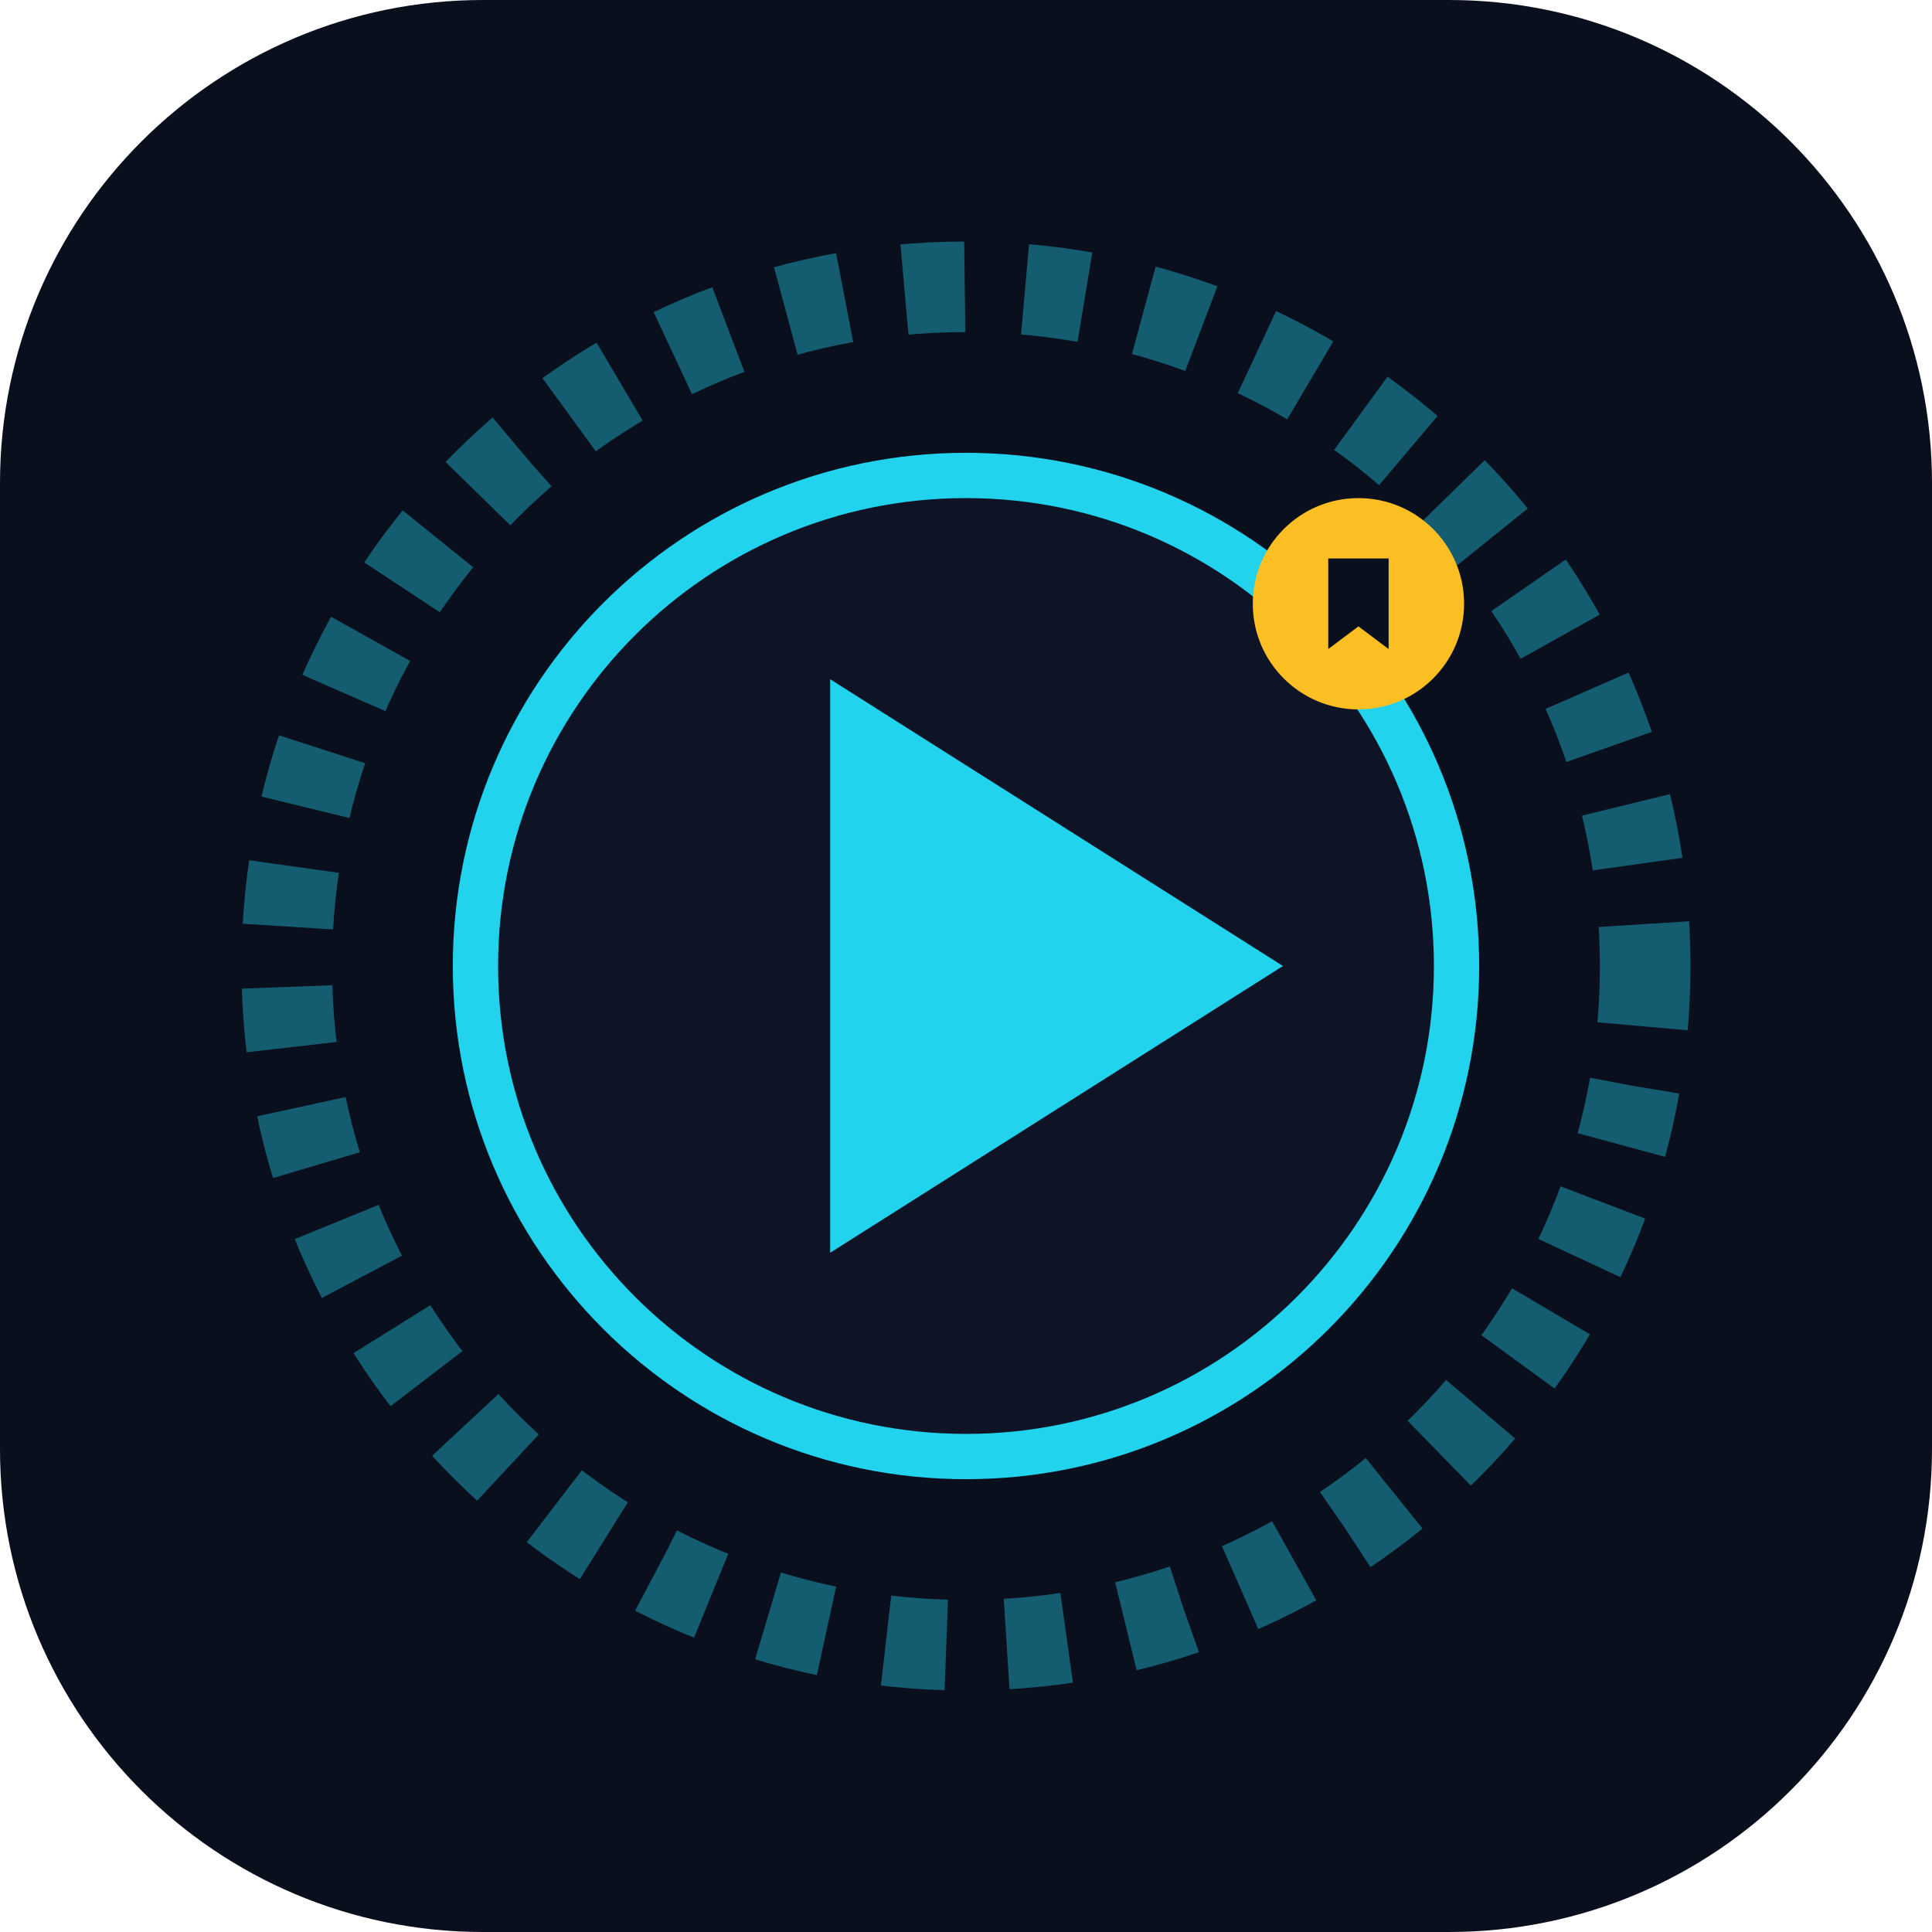
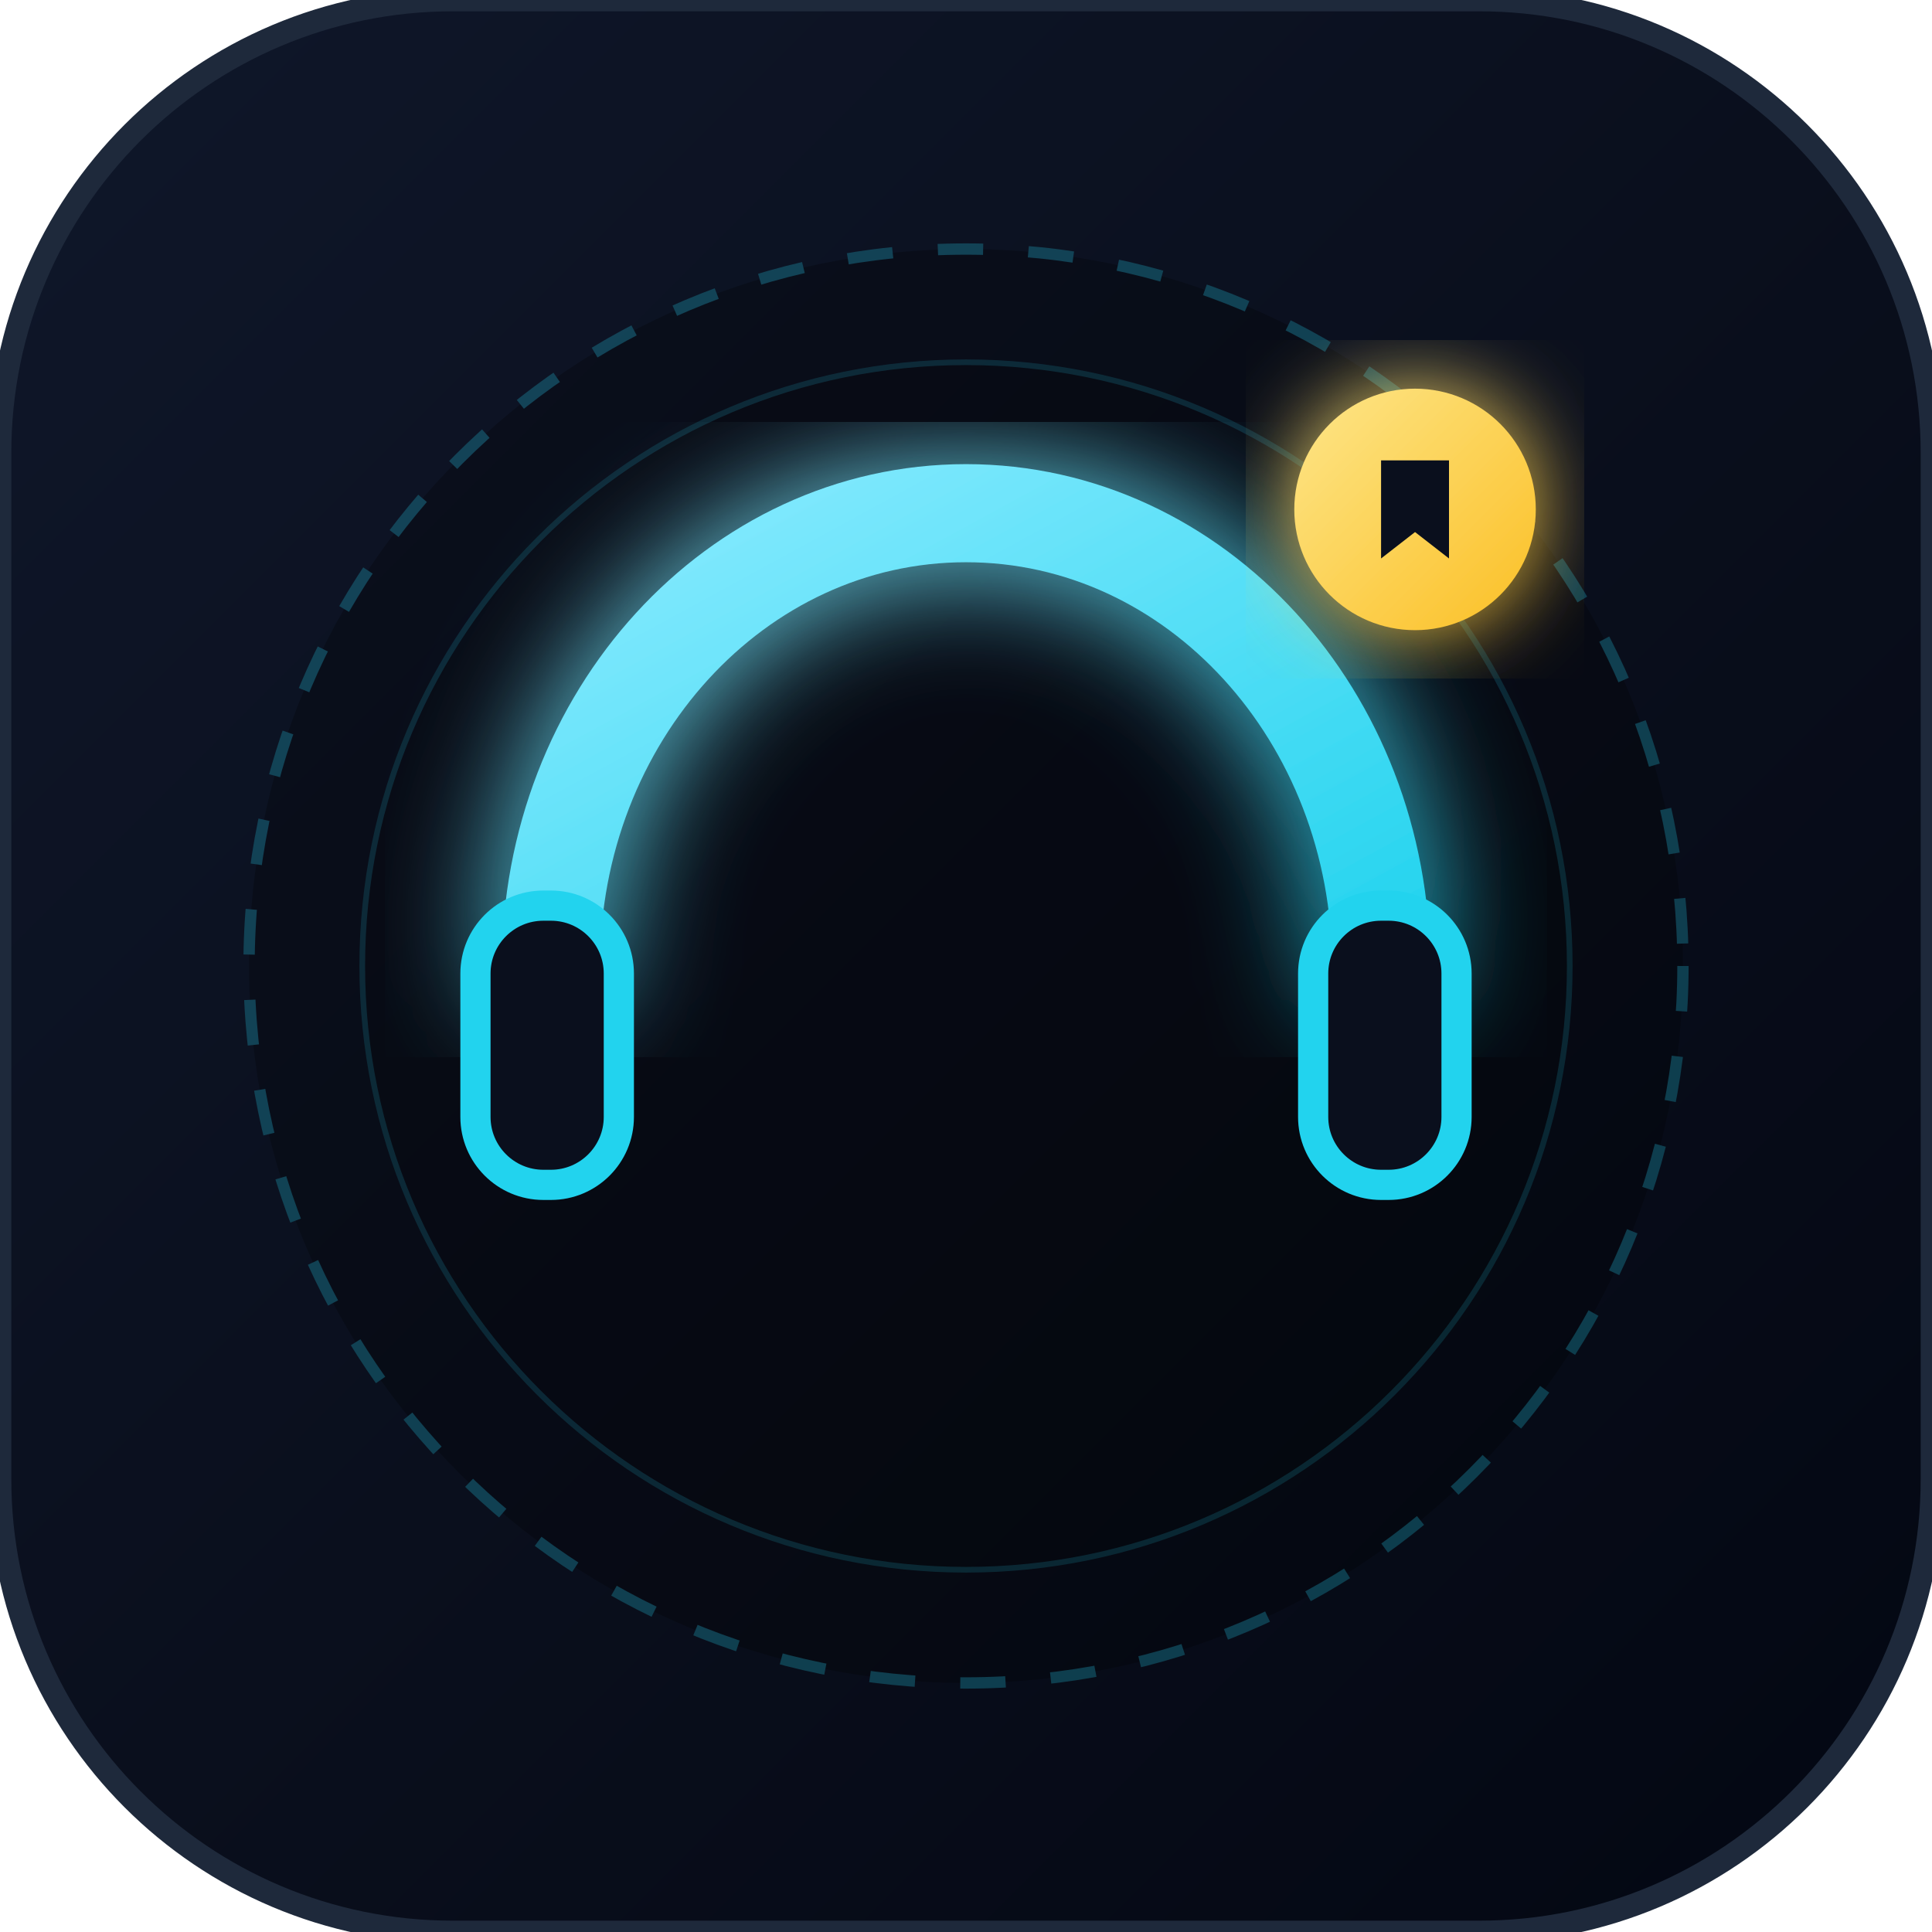
- <svg xmlns="http://www.w3.org/2000/svg" viewBox="0 0 512 512" fill="none">
-   <rect width="512" height="512" rx="128" fill="#0A0F1D" />
-   <circle cx="256" cy="256" r="180" stroke="#22D3EE" stroke-width="24" stroke-dasharray="16 16" opacity="0.4" />
-   <circle cx="256" cy="256" r="130" fill="#0E1426" stroke="#22D3EE" stroke-width="12" />
-   <path d="M220 180 L340 256 L220 332 Z" fill="#22D3EE" />
-   <circle cx="360" cy="160" r="28" fill="#FBBF24" />
-   <path d="M352 148 L368 148 L368 172 L360 166 L352 172 Z" fill="#0A0F1D" />
+ <svg xmlns="http://www.w3.org/2000/svg" viewBox="0 0 512 512" width="512" height="512">
+   <defs>
+     <linearGradient id="bgGrad" x1="0%" y1="0%" x2="100%" y2="100%">
+       <stop offset="0%" stop-color="#0F172A" />
+       <stop offset="50%" stop-color="#0A0F1D" />
+       <stop offset="100%" stop-color="#030712" />
+     </linearGradient>
+     <linearGradient id="cyanGrad" x1="0%" y1="0%" x2="100%" y2="100%">
+       <stop offset="0%" stop-color="#8AEBFF" />
+       <stop offset="100%" stop-color="#22D3EE" />
+     </linearGradient>
+     <linearGradient id="amberGrad" x1="0%" y1="0%" x2="100%" y2="100%">
+       <stop offset="0%" stop-color="#FDE68A" />
+       <stop offset="100%" stop-color="#FBBF24" />
+     </linearGradient>
+     <filter id="cyanGlow" x="-20%" y="-20%" width="140%" height="140%">
+       <feGaussianBlur stdDeviation="16" result="blur" />
+       <feComposite in="SourceGraphic" in2="blur" operator="over" />
+     </filter>
+     <filter id="amberGlow" x="-20%" y="-20%" width="140%" height="140%">
+       <feGaussianBlur stdDeviation="12" result="blur" />
+       <feComposite in="SourceGraphic" in2="blur" operator="over" />
+     </filter>
+   </defs>
+   <rect width="512" height="512" rx="120" fill="url(#bgGrad)" stroke="#1E293B" stroke-width="6" />
+   <circle cx="256" cy="256" r="190" stroke="#22D3EE" stroke-width="3" stroke-dasharray="12 12" opacity="0.25" />
+   <circle cx="256" cy="256" r="160" stroke="#22D3EE" stroke-width="1.5" opacity="0.15" />
+   <path d="M146 256 C146 190, 195 136, 256 136 C317 136, 366 190, 366 256" fill="none" stroke="url(#cyanGrad)" stroke-width="26" stroke-linecap="round" filter="url(#cyanGlow)" />
+   <rect x="126" y="240" width="38" height="74" rx="18" fill="#0A0F1D" stroke="#22D3EE" stroke-width="8" />
+   <rect x="348" y="240" width="38" height="74" rx="18" fill="#0A0F1D" stroke="#22D3EE" stroke-width="8" />
+   <line x1="200" y1="230" x2="200" y2="282" stroke="url(#cyanGrad)" stroke-width="10" stroke-linecap="round" />
+   <line x1="228" y1="205" x2="228" y2="307" stroke="url(#cyanGrad)" stroke-width="10" stroke-linecap="round" />
+   <line x1="256" y1="180" x2="256" y2="332" stroke="url(#cyanGrad)" stroke-width="12" stroke-linecap="round" />
+   <line x1="284" y1="205" x2="284" y2="307" stroke="url(#cyanGrad)" stroke-width="10" stroke-linecap="round" />
+   <line x1="312" y1="230" x2="312" y2="282" stroke="url(#cyanGrad)" stroke-width="10" stroke-linecap="round" />
+   <circle cx="375" cy="135" r="32" fill="url(#amberGrad)" filter="url(#amberGlow)" />
+   <path d="M366 122 L384 122 L384 148 L375 141 L366 148 Z" fill="#0A0F1D" />
</svg>
